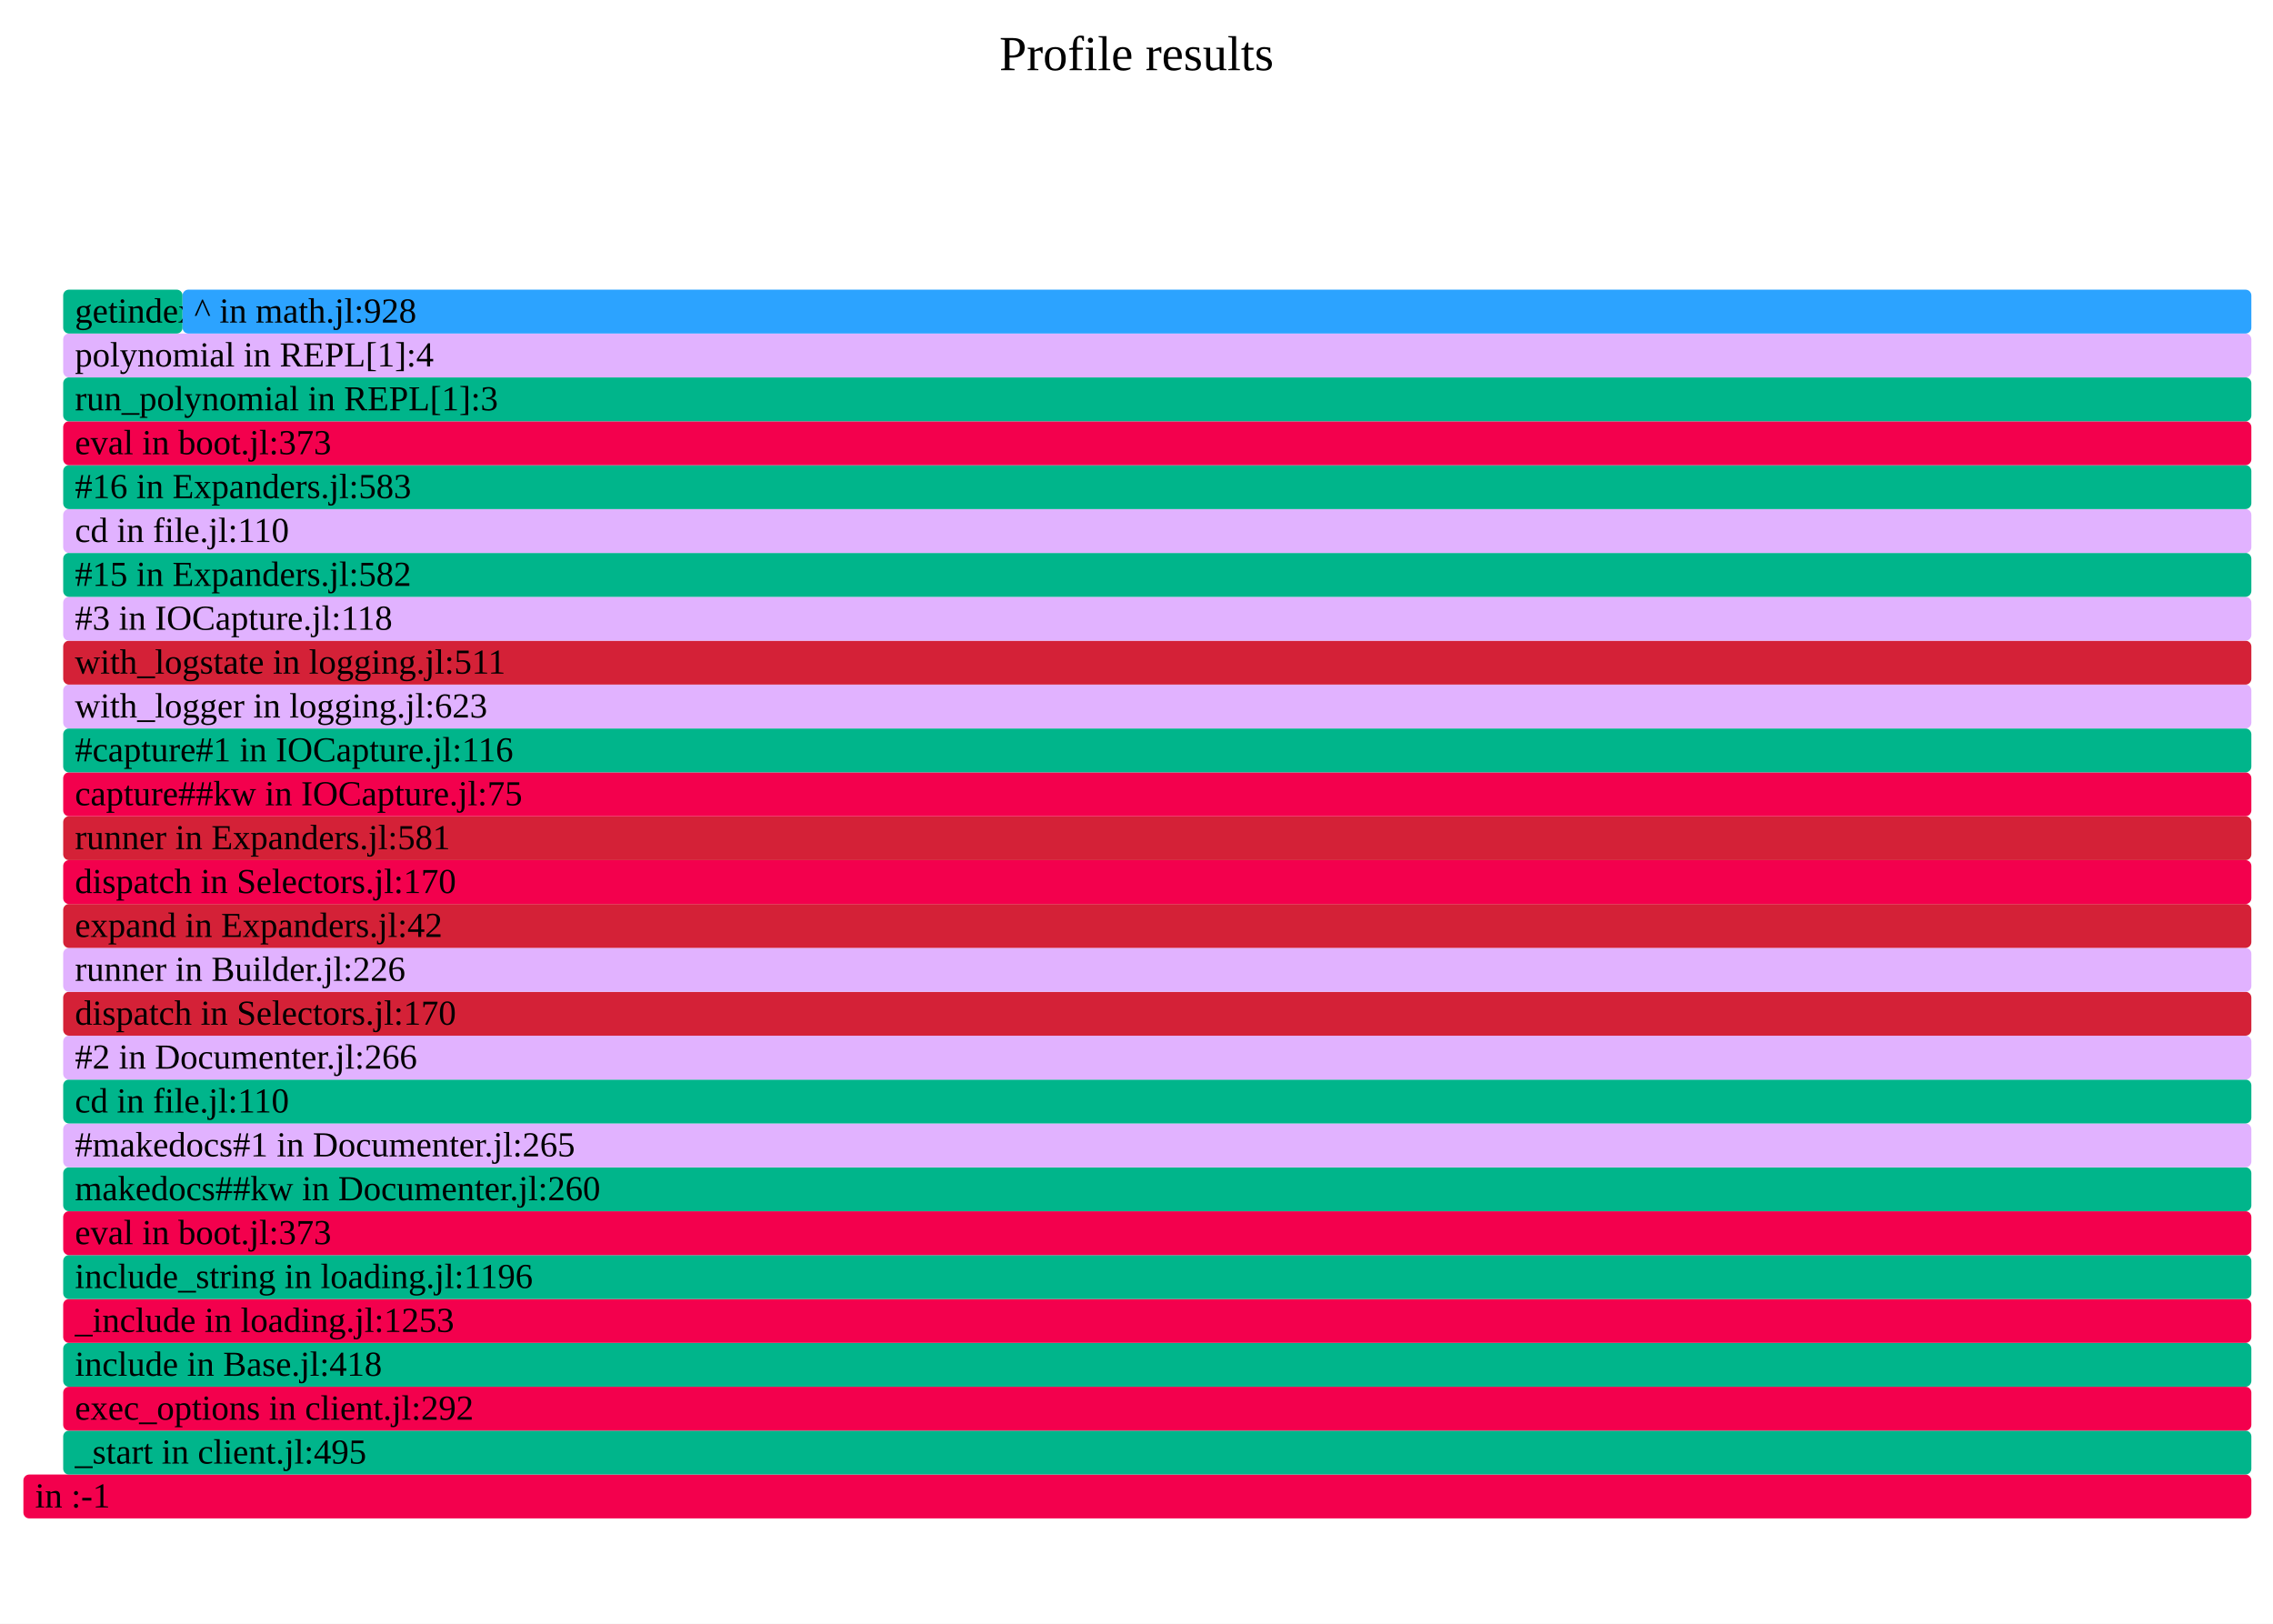
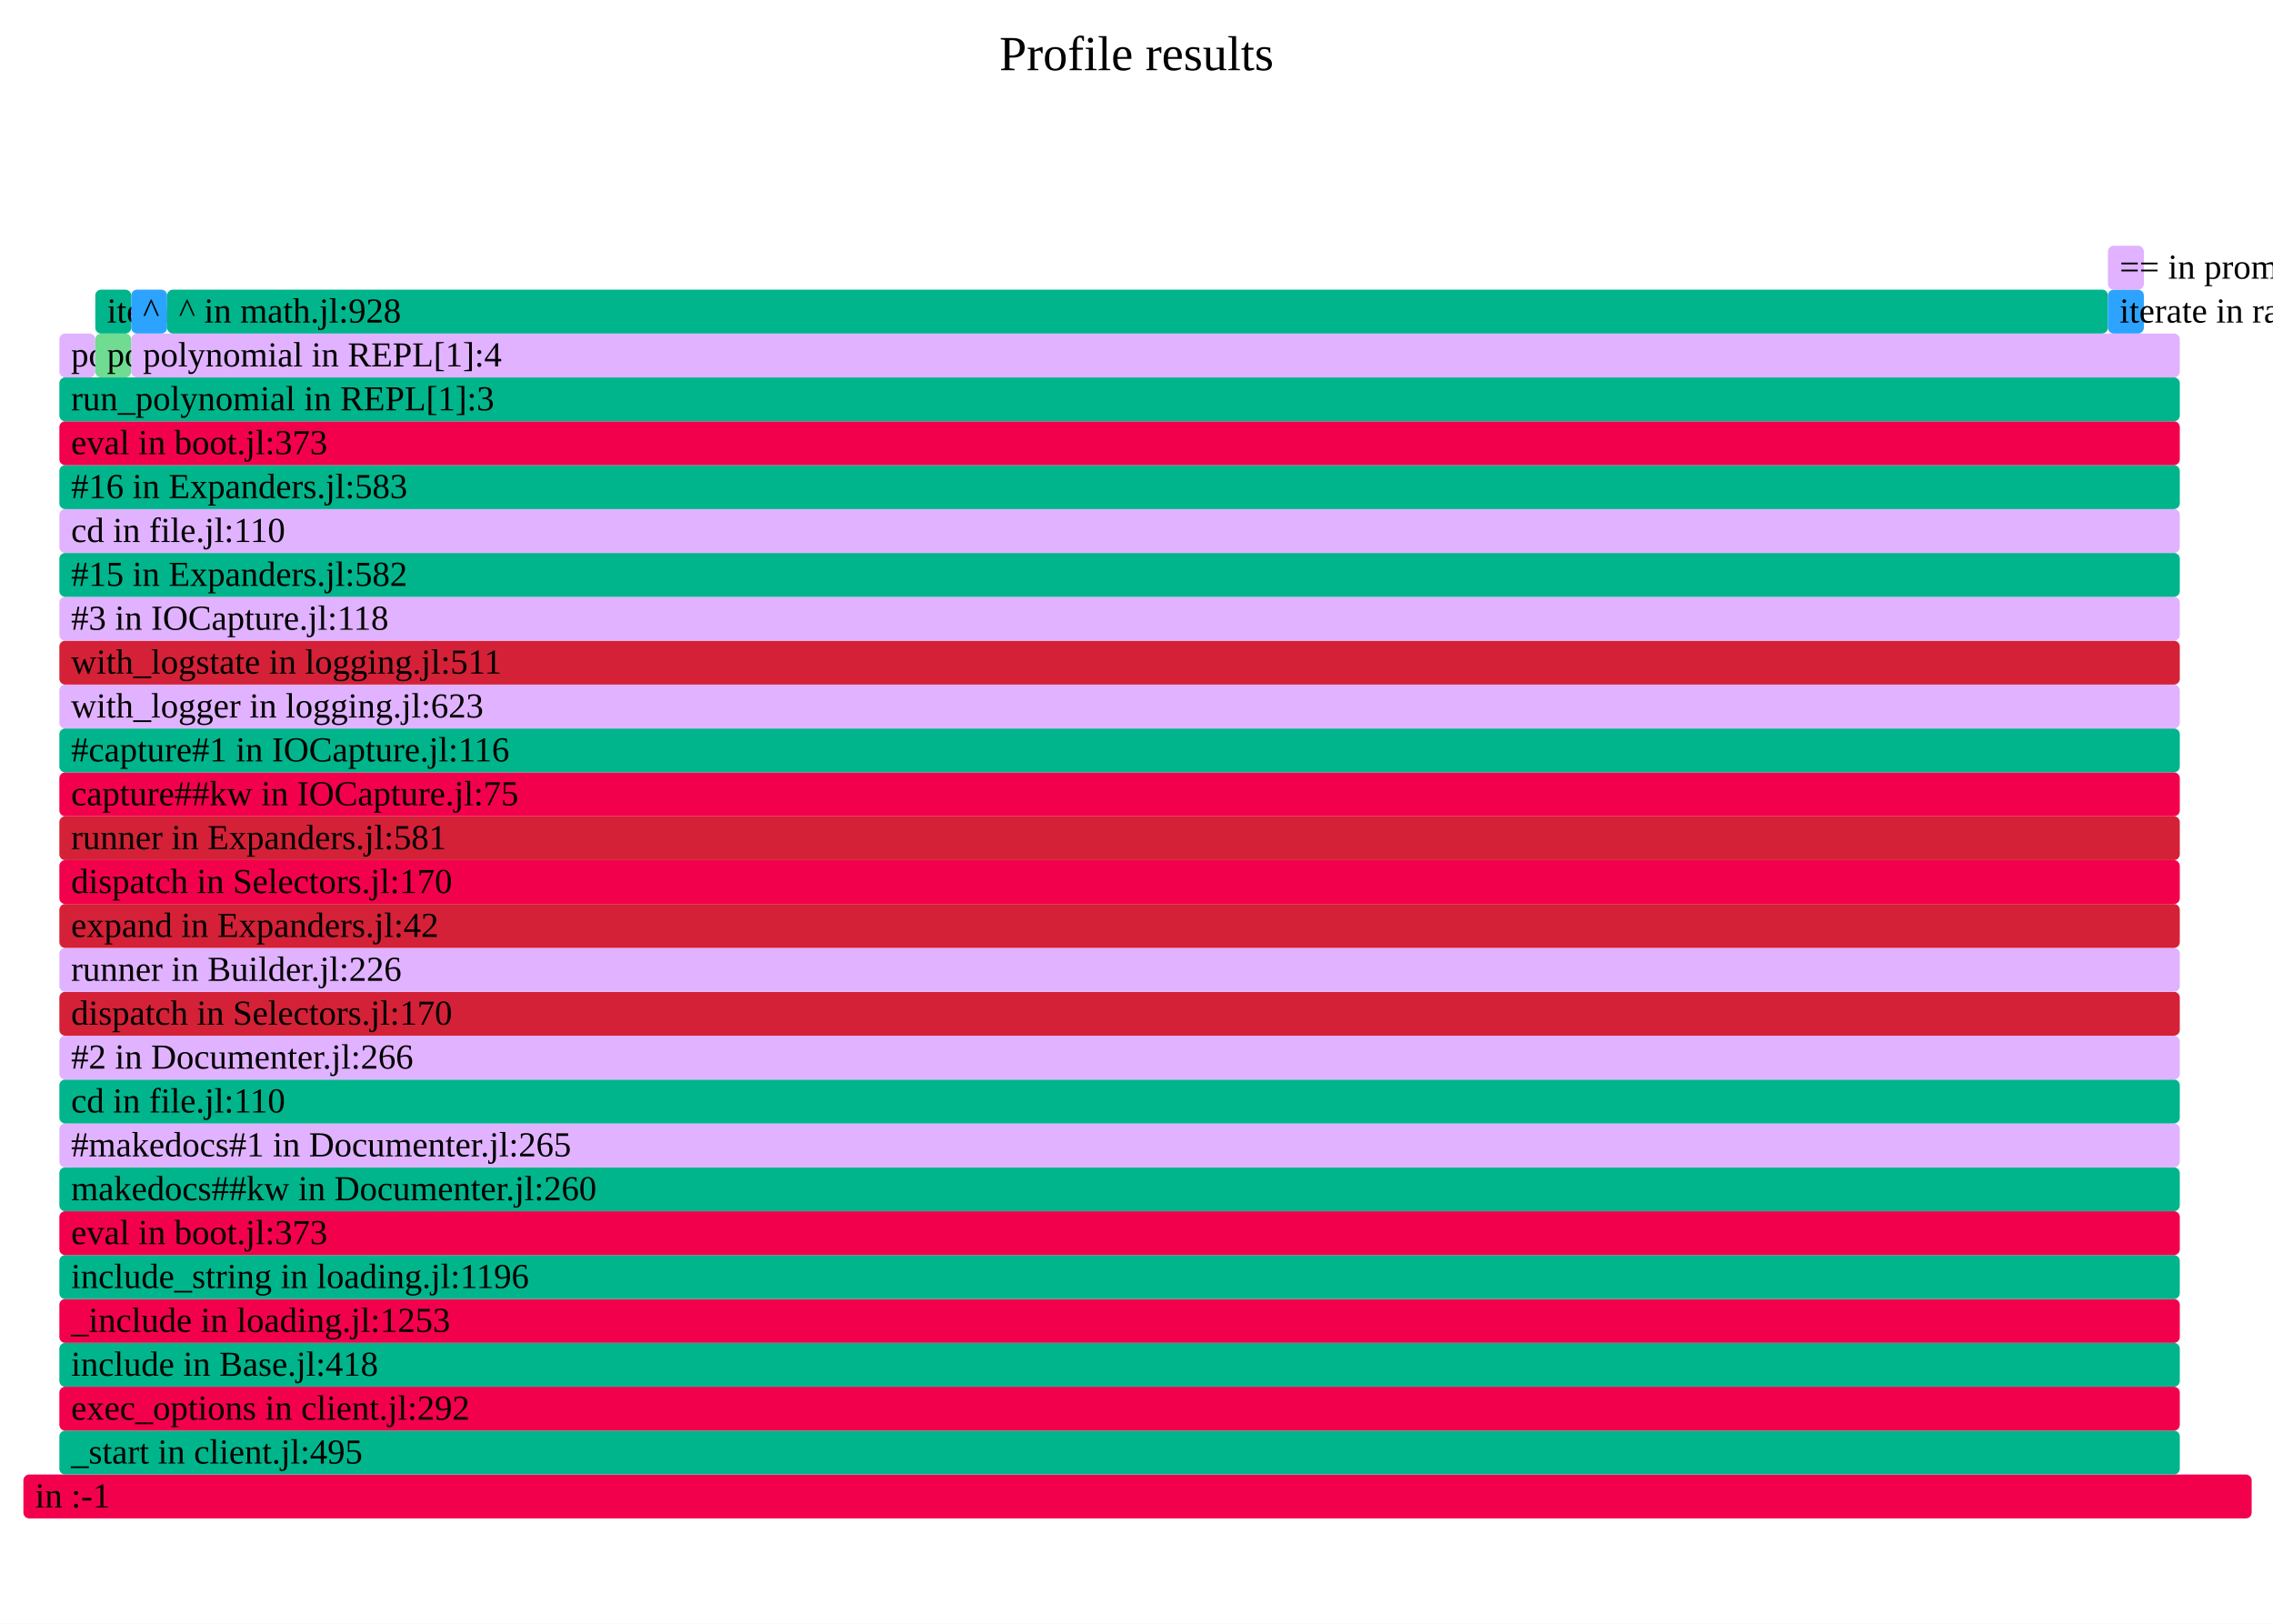
- <svg xmlns="http://www.w3.org/2000/svg" version="1.1" width="777" height="555" viewBox="0 0 777 555" id="fig-f756aec27dfd4e33b8cbfe4cd4e5cd04">
+ <svg xmlns="http://www.w3.org/2000/svg" version="1.1" width="777" height="555" viewBox="0 0 777 555" id="fig-979b4a24cff341599f60423d33f7bffc">
  <defs>
-     <clipPath id="fig-f756aec27dfd4e33b8cbfe4cd4e5cd04-clip">
+     <clipPath id="fig-979b4a24cff341599f60423d33f7bffc-clip">
      <rect x="0" y="0" width="777" height="555" />
    </clipPath>
  </defs>
  <style type="text/css">
-     #fig-f756aec27dfd4e33b8cbfe4cd4e5cd04 text {
+     #fig-979b4a24cff341599f60423d33f7bffc text {
        pointer-events: none;
        font-family: inherit;
        font-size: 12px;
        fill: #000000;
    }
-     text#fig-f756aec27dfd4e33b8cbfe4cd4e5cd04-caption {
+     text#fig-979b4a24cff341599f60423d33f7bffc-caption {
        font-size: 16.8px;
        fill: #000000;
        text-anchor: middle;
    }
-     #fig-f756aec27dfd4e33b8cbfe4cd4e5cd04-bg {
+     #fig-979b4a24cff341599f60423d33f7bffc-bg {
        fill: #FFFFFF;
    }
-     #fig-f756aec27dfd4e33b8cbfe4cd4e5cd04-viewport rect, #fig-f756aec27dfd4e33b8cbfe4cd4e5cd04-viewport path {
+     #fig-979b4a24cff341599f60423d33f7bffc-viewport rect, #fig-979b4a24cff341599f60423d33f7bffc-viewport path {
        vector-effect: non-scaling-stroke;
        fill-opacity: 1;
    }
-     #fig-f756aec27dfd4e33b8cbfe4cd4e5cd04-viewport text {
+     #fig-979b4a24cff341599f60423d33f7bffc-viewport text {
        stroke: #000000;
        stroke-width: 0;
        stroke-opacity: 0.35;
    }
-     #fig-f756aec27dfd4e33b8cbfe4cd4e5cd04-viewport rect:hover, #fig-f756aec27dfd4e33b8cbfe4cd4e5cd04-viewport path:hover {
+     #fig-979b4a24cff341599f60423d33f7bffc-viewport rect:hover, #fig-979b4a24cff341599f60423d33f7bffc-viewport path:hover {
        fill-opacity: 0.75;
        stroke: #000000;
        stroke-width: 0.5;
    }
-     #fig-f756aec27dfd4e33b8cbfe4cd4e5cd04-viewport + rect {
+     #fig-979b4a24cff341599f60423d33f7bffc-viewport + rect {
        fill: #FFFFFF;
        opacity: 0.8;
    }
-     text#fig-f756aec27dfd4e33b8cbfe4cd4e5cd04-details{
+     text#fig-979b4a24cff341599f60423d33f7bffc-details{
        fill: #000000;
    }
</style>
-   <g id="fig-f756aec27dfd4e33b8cbfe4cd4e5cd04-frame" clip-path="url(#fig-f756aec27dfd4e33b8cbfe4cd4e5cd04-clip)">
-     <rect id="fig-f756aec27dfd4e33b8cbfe4cd4e5cd04-bg" x="0" y="0" width="777" height="555" />
-     <text id="fig-f756aec27dfd4e33b8cbfe4cd4e5cd04-caption" x="388.5" y="24">Profile results</text>
-     <g id="fig-f756aec27dfd4e33b8cbfe4cd4e5cd04-viewport" transform="scale(1)">
-       <rect x="8" y="504" width="761.6" height="15" rx="2" fill="#F3004D" data-dinfo="" />
+   <g id="fig-979b4a24cff341599f60423d33f7bffc-frame" clip-path="url(#fig-979b4a24cff341599f60423d33f7bffc-clip)">
+     <rect id="fig-979b4a24cff341599f60423d33f7bffc-bg" x="0" y="0" width="777" height="555" />
+     <text id="fig-979b4a24cff341599f60423d33f7bffc-caption" x="388.5" y="24">Profile results</text>
+     <g id="fig-979b4a24cff341599f60423d33f7bffc-viewport" transform="scale(1)">
+       <rect x="8" y="504" width="761.71" height="15" rx="2" fill="#F3004D" data-dinfo="" />
      <text x="8" dx="4" y="515.25"> in :-1</text>
-       <rect x="21.6" y="489" width="748" height="15" rx="2" fill="#00B58B" data-dinfo="./" />
-       <text x="21.6" dx="4" y="500.25">_start in client.jl:495</text>
-       <rect x="21.6" y="474" width="748" height="15" rx="2" fill="#F3004D" data-dinfo="./" />
-       <text x="21.6" dx="4" y="485.25">exec_options in client.jl:292</text>
-       <rect x="21.6" y="459" width="748" height="15" rx="2" fill="#00B58B" data-dinfo="./" />
-       <text x="21.6" dx="4" y="470.25">include in Base.jl:418</text>
-       <rect x="21.6" y="444" width="748" height="15" rx="2" fill="#F3004D" data-dinfo="./" />
-       <text x="21.6" dx="4" y="455.25">_include in loading.jl:1253</text>
-       <rect x="21.6" y="429" width="748" height="15" rx="2" fill="#00B58B" data-dinfo="./" />
-       <text x="21.6" dx="4" y="440.25">include_string in loading.jl:1196</text>
-       <rect x="21.6" y="414" width="748" height="15" rx="2" fill="#F3004D" data-dinfo="./" />
-       <text x="21.6" dx="4" y="425.25">eval in boot.jl:373</text>
-       <rect x="21.6" y="399" width="748" height="15" rx="2" fill="#00B58B" data-dinfo="/home/runner/.julia/packages/Documenter/qdbx6/src/" />
-       <text x="21.6" dx="4" y="410.25">makedocs##kw in Documenter.jl:260</text>
-       <rect x="21.6" y="384" width="748" height="15" rx="2" fill="#E1B2FF" data-dinfo="/home/runner/.julia/packages/Documenter/qdbx6/src/" />
-       <text x="21.6" dx="4" y="395.25">#makedocs#1 in Documenter.jl:265</text>
-       <rect x="21.6" y="369" width="748" height="15" rx="2" fill="#00B58B" data-dinfo="./" />
-       <text x="21.6" dx="4" y="380.25">cd in file.jl:110</text>
-       <rect x="21.6" y="354" width="748" height="15" rx="2" fill="#E1B2FF" data-dinfo="/home/runner/.julia/packages/Documenter/qdbx6/src/" />
-       <text x="21.6" dx="4" y="365.25">#2 in Documenter.jl:266</text>
-       <rect x="21.6" y="339" width="748" height="15" rx="2" fill="#D42137" data-dinfo="/home/runner/.julia/packages/Documenter/qdbx6/src/Utilities/" />
-       <text x="21.6" dx="4" y="350.25">dispatch in Selectors.jl:170</text>
-       <rect x="21.6" y="324" width="748" height="15" rx="2" fill="#E1B2FF" data-dinfo="/home/runner/.julia/packages/Documenter/qdbx6/src/" />
-       <text x="21.6" dx="4" y="335.25">runner in Builder.jl:226</text>
-       <rect x="21.6" y="309" width="748" height="15" rx="2" fill="#D42137" data-dinfo="/home/runner/.julia/packages/Documenter/qdbx6/src/" />
-       <text x="21.6" dx="4" y="320.25">expand in Expanders.jl:42</text>
-       <rect x="21.6" y="294" width="748" height="15" rx="2" fill="#F3004D" data-dinfo="/home/runner/.julia/packages/Documenter/qdbx6/src/Utilities/" />
-       <text x="21.6" dx="4" y="305.25">dispatch in Selectors.jl:170</text>
-       <rect x="21.6" y="279" width="748" height="15" rx="2" fill="#D42137" data-dinfo="/home/runner/.julia/packages/Documenter/qdbx6/src/" />
-       <text x="21.6" dx="4" y="290.25">runner in Expanders.jl:581</text>
-       <rect x="21.6" y="264" width="748" height="15" rx="2" fill="#F3004D" data-dinfo="/home/runner/.julia/packages/IOCapture/sXY71/src/" />
-       <text x="21.6" dx="4" y="275.25">capture##kw in IOCapture.jl:75</text>
-       <rect x="21.6" y="249" width="748" height="15" rx="2" fill="#00B58B" data-dinfo="/home/runner/.julia/packages/IOCapture/sXY71/src/" />
-       <text x="21.6" dx="4" y="260.25">#capture#1 in IOCapture.jl:116</text>
-       <rect x="21.6" y="234" width="748" height="15" rx="2" fill="#E1B2FF" data-dinfo="./" />
-       <text x="21.6" dx="4" y="245.25">with_logger in logging.jl:623</text>
-       <rect x="21.6" y="219" width="748" height="15" rx="2" fill="#D42137" data-dinfo="./" />
-       <text x="21.6" dx="4" y="230.25">with_logstate in logging.jl:511</text>
-       <rect x="21.6" y="204" width="748" height="15" rx="2" fill="#E1B2FF" data-dinfo="/home/runner/.julia/packages/IOCapture/sXY71/src/" />
-       <text x="21.6" dx="4" y="215.25">#3 in IOCapture.jl:118</text>
-       <rect x="21.6" y="189" width="748" height="15" rx="2" fill="#00B58B" data-dinfo="/home/runner/.julia/packages/Documenter/qdbx6/src/" />
-       <text x="21.6" dx="4" y="200.25">#15 in Expanders.jl:582</text>
-       <rect x="21.6" y="174" width="748" height="15" rx="2" fill="#E1B2FF" data-dinfo="./" />
-       <text x="21.6" dx="4" y="185.25">cd in file.jl:110</text>
-       <rect x="21.6" y="159" width="748" height="15" rx="2" fill="#00B58B" data-dinfo="/home/runner/.julia/packages/Documenter/qdbx6/src/" />
-       <text x="21.6" dx="4" y="170.25">#16 in Expanders.jl:583</text>
-       <rect x="21.6" y="144" width="748" height="15" rx="2" fill="#F3004D" data-dinfo="./" />
-       <text x="21.6" dx="4" y="155.25">eval in boot.jl:373</text>
-       <rect x="21.6" y="129" width="748" height="15" rx="2" fill="#00B58B" data-dinfo="./" />
-       <text x="21.6" dx="4" y="140.25">run_polynomial in REPL[1]:3</text>
-       <rect x="21.6" y="114" width="748" height="15" rx="2" fill="#E1B2FF" data-dinfo="./" />
-       <text x="21.6" dx="4" y="125.25">polynomial in REPL[1]:4</text>
-       <rect x="21.6" y="99" width="40.8" height="15" rx="2" fill="#00B58B" data-dinfo="./" />
-       <text x="21.6" dx="4" y="110.25">getindex in array.jl:861</text>
-       <rect x="62.4" y="99" width="707.2" height="15" rx="2" fill="#2CA3FF" data-dinfo="./" />
-       <text x="62.4" dx="4" y="110.25">^ in math.jl:928</text>
+       <rect x="20.29" y="489" width="724.85" height="15" rx="2" fill="#00B58B" data-dinfo="./" />
+       <text x="20.29" dx="4" y="500.25">_start in client.jl:495</text>
+       <rect x="20.29" y="474" width="724.85" height="15" rx="2" fill="#F3004D" data-dinfo="./" />
+       <text x="20.29" dx="4" y="485.25">exec_options in client.jl:292</text>
+       <rect x="20.29" y="459" width="724.85" height="15" rx="2" fill="#00B58B" data-dinfo="./" />
+       <text x="20.29" dx="4" y="470.25">include in Base.jl:418</text>
+       <rect x="20.29" y="444" width="724.85" height="15" rx="2" fill="#F3004D" data-dinfo="./" />
+       <text x="20.29" dx="4" y="455.25">_include in loading.jl:1253</text>
+       <rect x="20.29" y="429" width="724.85" height="15" rx="2" fill="#00B58B" data-dinfo="./" />
+       <text x="20.29" dx="4" y="440.25">include_string in loading.jl:1196</text>
+       <rect x="20.29" y="414" width="724.85" height="15" rx="2" fill="#F3004D" data-dinfo="./" />
+       <text x="20.29" dx="4" y="425.25">eval in boot.jl:373</text>
+       <rect x="20.29" y="399" width="724.85" height="15" rx="2" fill="#00B58B" data-dinfo="/home/runner/.julia/packages/Documenter/qdbx6/src/" />
+       <text x="20.29" dx="4" y="410.25">makedocs##kw in Documenter.jl:260</text>
+       <rect x="20.29" y="384" width="724.85" height="15" rx="2" fill="#E1B2FF" data-dinfo="/home/runner/.julia/packages/Documenter/qdbx6/src/" />
+       <text x="20.29" dx="4" y="395.25">#makedocs#1 in Documenter.jl:265</text>
+       <rect x="20.29" y="369" width="724.85" height="15" rx="2" fill="#00B58B" data-dinfo="./" />
+       <text x="20.29" dx="4" y="380.25">cd in file.jl:110</text>
+       <rect x="20.29" y="354" width="724.85" height="15" rx="2" fill="#E1B2FF" data-dinfo="/home/runner/.julia/packages/Documenter/qdbx6/src/" />
+       <text x="20.29" dx="4" y="365.25">#2 in Documenter.jl:266</text>
+       <rect x="20.29" y="339" width="724.85" height="15" rx="2" fill="#D42137" data-dinfo="/home/runner/.julia/packages/Documenter/qdbx6/src/Utilities/" />
+       <text x="20.29" dx="4" y="350.25">dispatch in Selectors.jl:170</text>
+       <rect x="20.29" y="324" width="724.85" height="15" rx="2" fill="#E1B2FF" data-dinfo="/home/runner/.julia/packages/Documenter/qdbx6/src/" />
+       <text x="20.29" dx="4" y="335.25">runner in Builder.jl:226</text>
+       <rect x="20.29" y="309" width="724.85" height="15" rx="2" fill="#D42137" data-dinfo="/home/runner/.julia/packages/Documenter/qdbx6/src/" />
+       <text x="20.29" dx="4" y="320.25">expand in Expanders.jl:42</text>
+       <rect x="20.29" y="294" width="724.85" height="15" rx="2" fill="#F3004D" data-dinfo="/home/runner/.julia/packages/Documenter/qdbx6/src/Utilities/" />
+       <text x="20.29" dx="4" y="305.25">dispatch in Selectors.jl:170</text>
+       <rect x="20.29" y="279" width="724.85" height="15" rx="2" fill="#D42137" data-dinfo="/home/runner/.julia/packages/Documenter/qdbx6/src/" />
+       <text x="20.29" dx="4" y="290.25">runner in Expanders.jl:581</text>
+       <rect x="20.29" y="264" width="724.85" height="15" rx="2" fill="#F3004D" data-dinfo="/home/runner/.julia/packages/IOCapture/sXY71/src/" />
+       <text x="20.29" dx="4" y="275.25">capture##kw in IOCapture.jl:75</text>
+       <rect x="20.29" y="249" width="724.85" height="15" rx="2" fill="#00B58B" data-dinfo="/home/runner/.julia/packages/IOCapture/sXY71/src/" />
+       <text x="20.29" dx="4" y="260.25">#capture#1 in IOCapture.jl:116</text>
+       <rect x="20.29" y="234" width="724.85" height="15" rx="2" fill="#E1B2FF" data-dinfo="./" />
+       <text x="20.29" dx="4" y="245.25">with_logger in logging.jl:623</text>
+       <rect x="20.29" y="219" width="724.85" height="15" rx="2" fill="#D42137" data-dinfo="./" />
+       <text x="20.29" dx="4" y="230.25">with_logstate in logging.jl:511</text>
+       <rect x="20.29" y="204" width="724.85" height="15" rx="2" fill="#E1B2FF" data-dinfo="/home/runner/.julia/packages/IOCapture/sXY71/src/" />
+       <text x="20.29" dx="4" y="215.25">#3 in IOCapture.jl:118</text>
+       <rect x="20.29" y="189" width="724.85" height="15" rx="2" fill="#00B58B" data-dinfo="/home/runner/.julia/packages/Documenter/qdbx6/src/" />
+       <text x="20.29" dx="4" y="200.25">#15 in Expanders.jl:582</text>
+       <rect x="20.29" y="174" width="724.85" height="15" rx="2" fill="#E1B2FF" data-dinfo="./" />
+       <text x="20.29" dx="4" y="185.25">cd in file.jl:110</text>
+       <rect x="20.29" y="159" width="724.85" height="15" rx="2" fill="#00B58B" data-dinfo="/home/runner/.julia/packages/Documenter/qdbx6/src/" />
+       <text x="20.29" dx="4" y="170.25">#16 in Expanders.jl:583</text>
+       <rect x="20.29" y="144" width="724.85" height="15" rx="2" fill="#F3004D" data-dinfo="./" />
+       <text x="20.29" dx="4" y="155.25">eval in boot.jl:373</text>
+       <rect x="20.29" y="129" width="724.85" height="15" rx="2" fill="#00B58B" data-dinfo="./" />
+       <text x="20.29" dx="4" y="140.25">run_polynomial in REPL[1]:3</text>
+       <rect x="20.29" y="114" width="12.28" height="15" rx="2" fill="#E1B2FF" data-dinfo="./" />
+       <text x="20.29" dx="4" y="125.25">polynomial in REPL[1]:0</text>
+       <rect x="32.57" y="114" width="12.29" height="15" rx="2" fill="#6FDC91" data-dinfo="./" />
+       <text x="32.57" dx="4" y="125.25">polynomial in REPL[1]:3</text>
+       <rect x="32.57" y="99" width="12.29" height="15" rx="2" fill="#00B58B" data-dinfo="./" />
+       <text x="32.57" dx="4" y="110.25">iterate in range.jl:833</text>
+       <rect x="44.86" y="114" width="700.28" height="15" rx="2" fill="#E1B2FF" data-dinfo="./" />
+       <text x="44.86" dx="4" y="125.25">polynomial in REPL[1]:4</text>
+       <rect x="44.86" y="99" width="12.28" height="15" rx="2" fill="#2CA3FF" data-dinfo="./" />
+       <text x="44.86" dx="4" y="110.25">^ in math.jl:0</text>
+       <rect x="57.14" y="99" width="663.43" height="15" rx="2" fill="#00B58B" data-dinfo="./" />
+       <text x="57.14" dx="4" y="110.25">^ in math.jl:928</text>
+       <rect x="720.57" y="99" width="12.29" height="15" rx="2" fill="#2CA3FF" data-dinfo="./" />
+       <text x="720.57" dx="4" y="110.25">iterate in range.jl:837</text>
+       <rect x="720.57" y="84" width="12.29" height="15" rx="2" fill="#E1B2FF" data-dinfo="./" />
+       <text x="720.57" dx="4" y="95.25">== in promotion.jl:468</text>
    </g>
  </g>
</svg>
